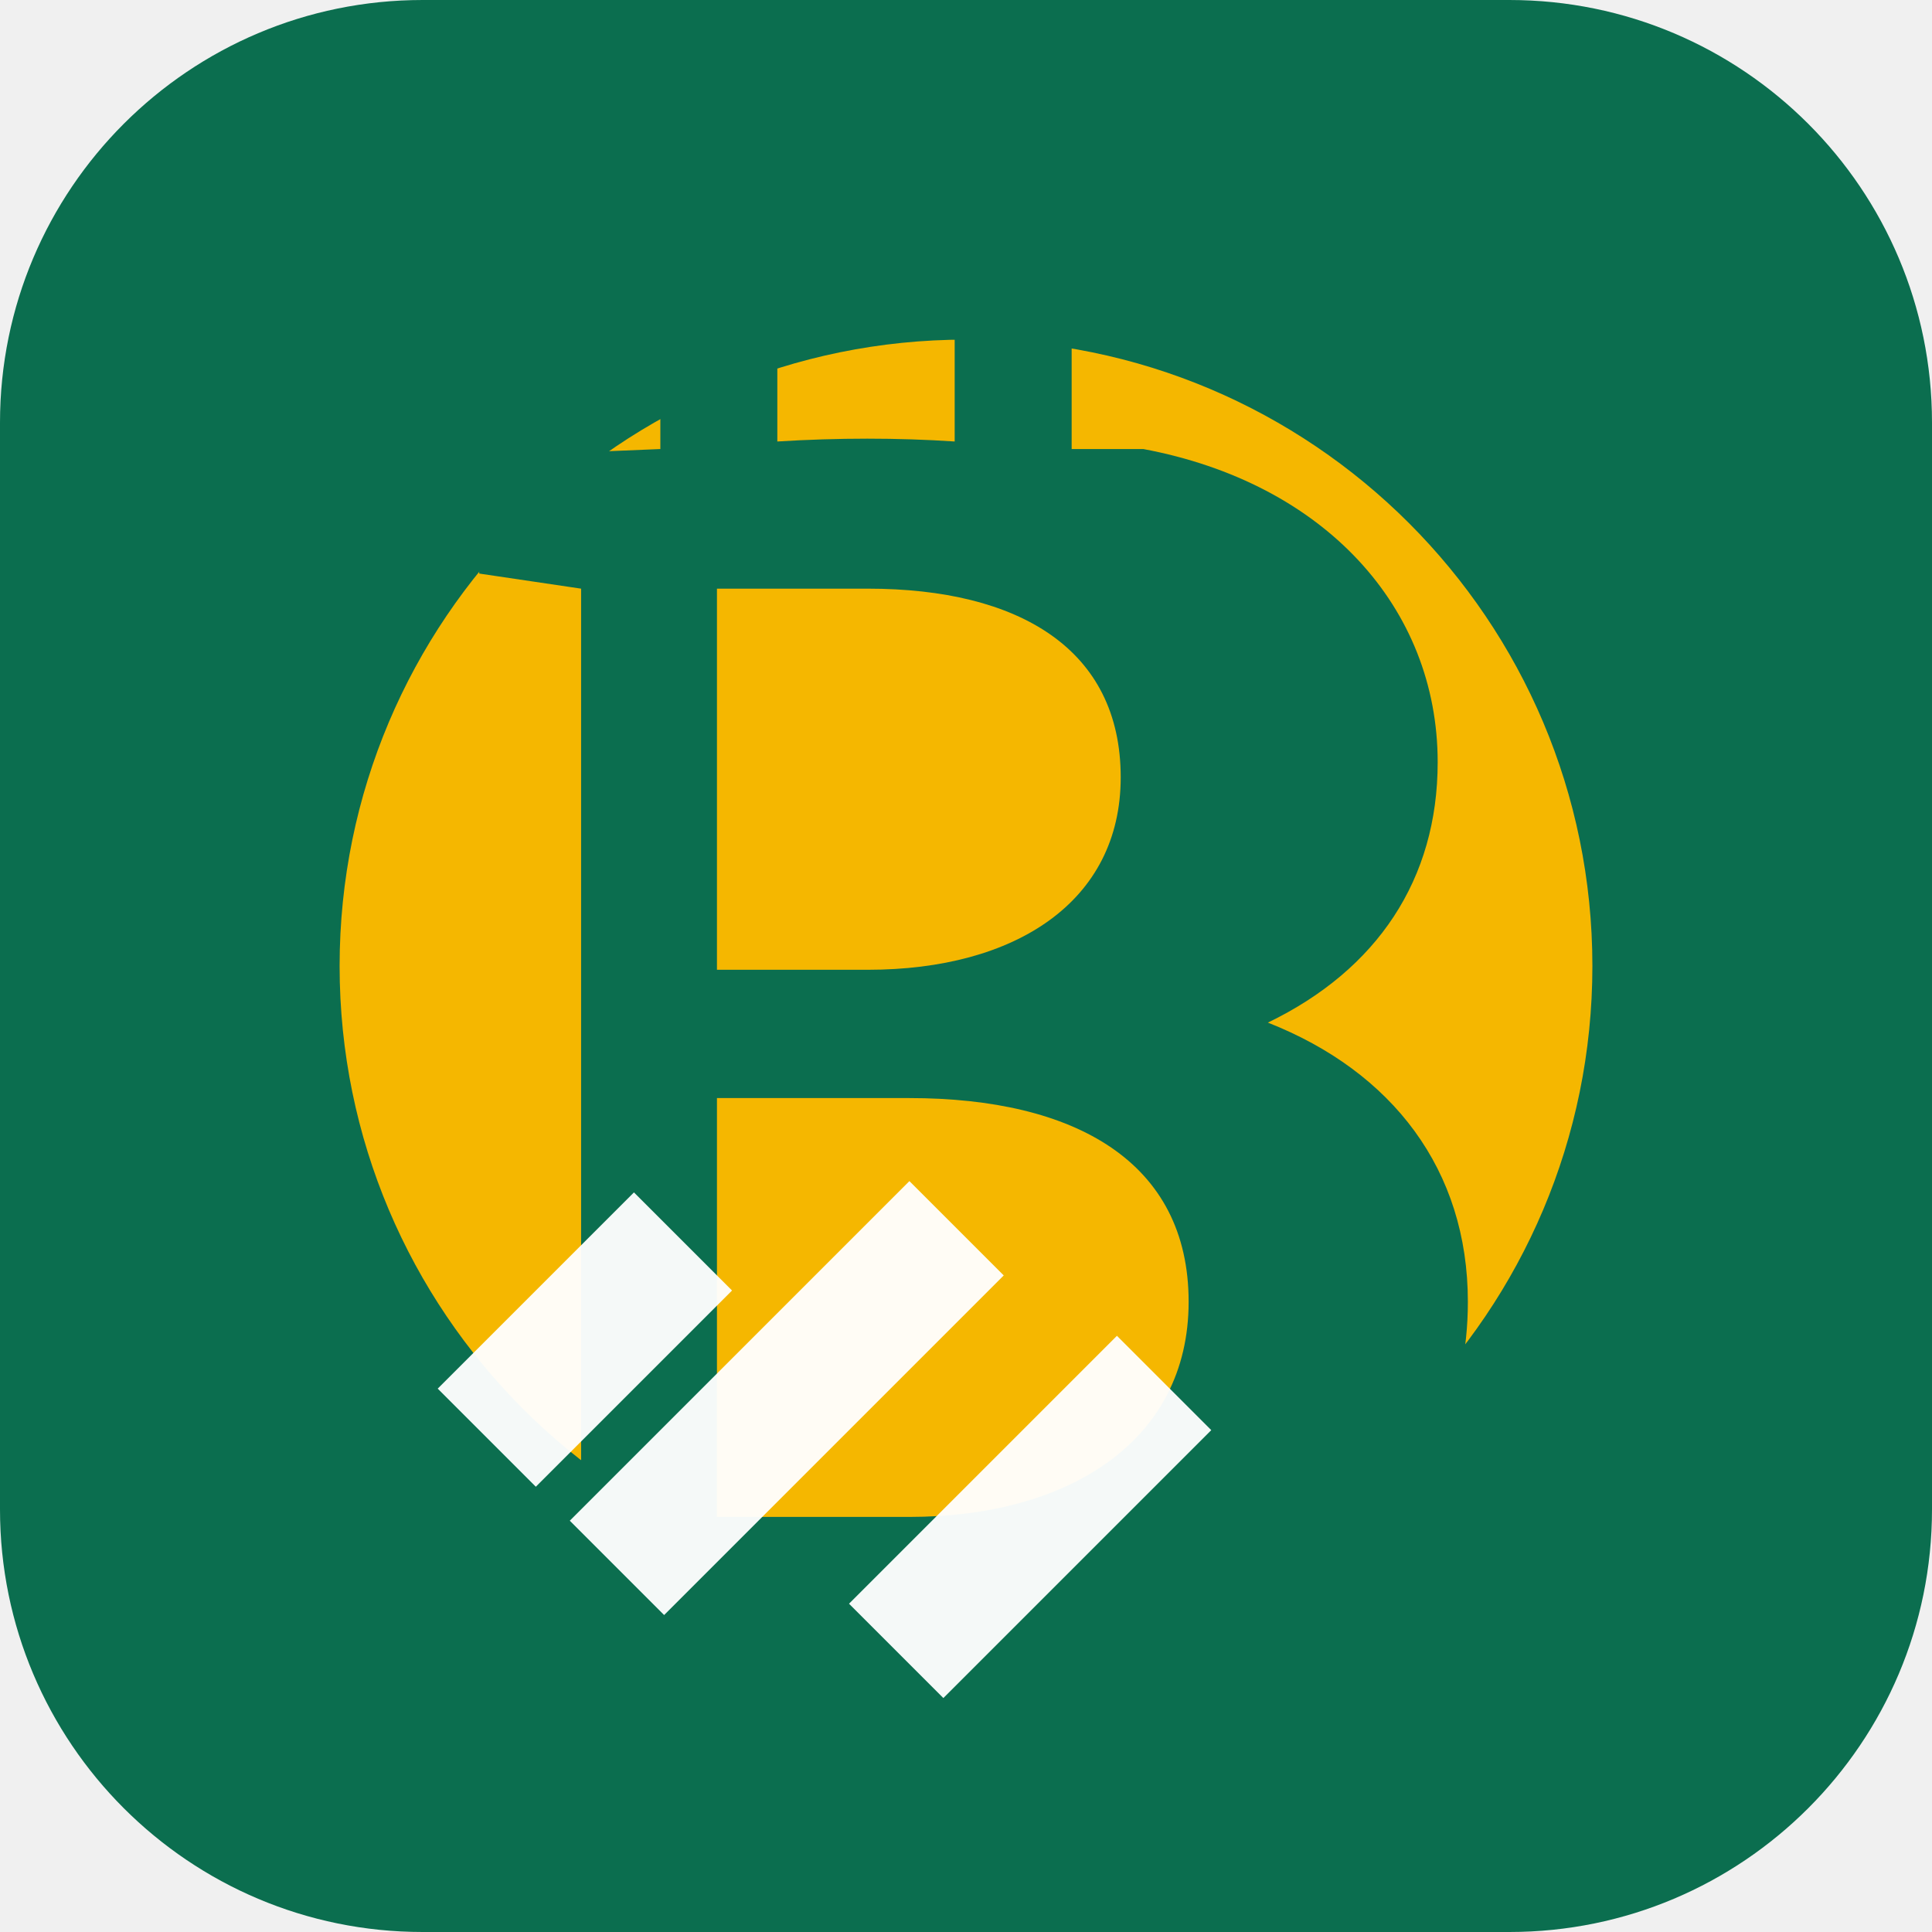
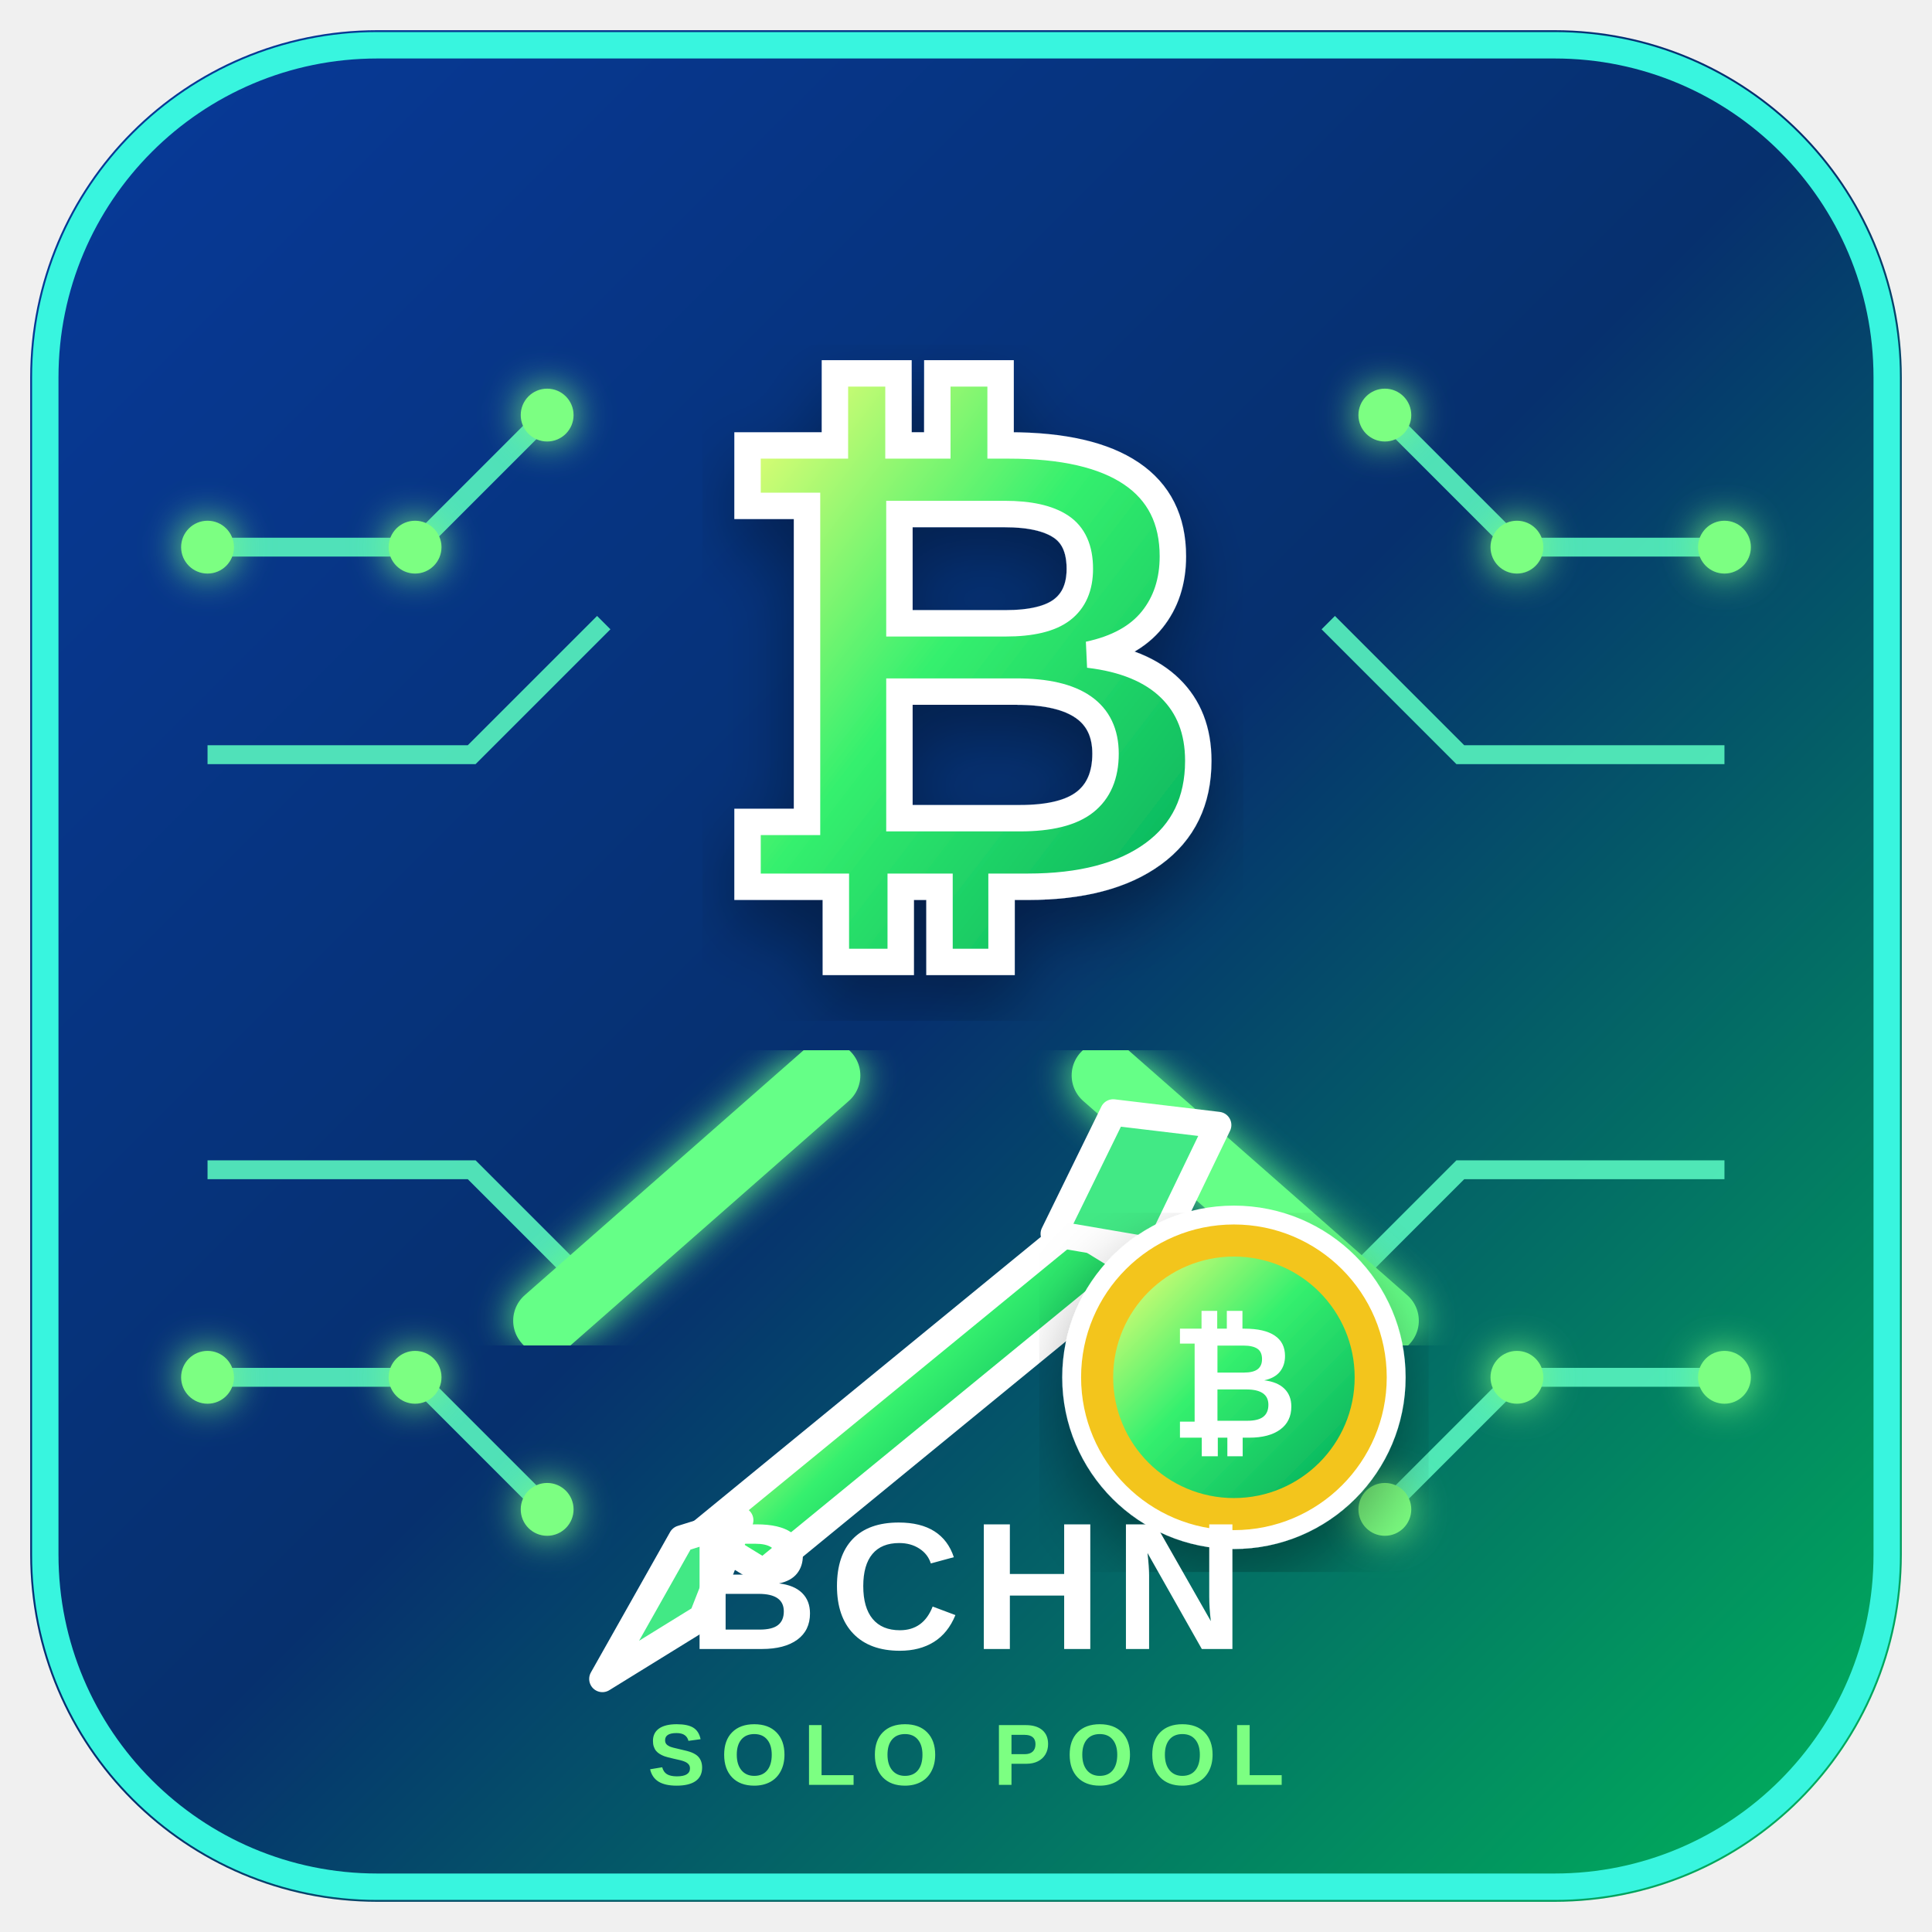
- <svg xmlns="http://www.w3.org/2000/svg" viewBox="0 0 512 512" role="img" aria-labelledby="title desc">
-   <rect width="512" height="512" rx="112" fill="#0b6e4f" />
-   <circle cx="256" cy="256" r="166" fill="#f5b700" />
-   <path fill="#0b6e4f" d="M303 119c48 9 78 42 78 83 0 31-16 55-45 69 33 13 53 39 53 74 0 52-42 86-105 95v38h-31v-35c-15 1-31 1-47 0v35h-31v-42l-48-2v-31l27-4V156l-27-4v-31l48-2V82h31v35c16-1 32-1 47 0V82h31v37zm-113 37v101h40c39 0 67-18 67-51 0-34-27-50-67-50h-40zm0 135v111h51c42 0 74-20 74-57 0-37-30-54-74-54h-51z" />
-   <path fill="#fff" opacity=".96" d="M116 368l52-52 26 26-52 52z" />
-   <path fill="#fff" opacity=".96" d="M151 403l90-90 25 25-90 90z" />
-   <path fill="#fff" opacity=".96" d="M225 425l71-71 25 25-71 71z" />
+ <svg xmlns="http://www.w3.org/2000/svg" viewBox="0 0 512 512">
+   <defs>
+     <linearGradient id="bg" x1="0" y1="0" x2="1" y2="1">
+       <stop stop-color="#073a9b" />
+       <stop offset=".5" stop-color="#06306e" />
+       <stop offset="1" stop-color="#00b85a" />
+     </linearGradient>
+     <linearGradient id="coin" x1="0" y1="0" x2="1" y2="1">
+       <stop stop-color="#f9ff75" />
+       <stop offset=".45" stop-color="#35f06e" />
+       <stop offset="1" stop-color="#00a95c" />
+     </linearGradient>
+     <filter id="glow">
+       <feGaussianBlur stdDeviation="5" result="b" />
+       <feMerge>
+         <feMergeNode in="b" />
+         <feMergeNode in="SourceGraphic" />
+       </feMerge>
+     </filter>
+     <filter id="shadow">
+       <feDropShadow dx="0" dy="8" stdDeviation="9" flood-opacity=".35" />
+     </filter>
+   </defs>
+   <rect x="8" y="8" width="496" height="496" rx="92" fill="url(#bg)" />
+   <rect x="12" y="12" width="488" height="488" rx="88" fill="none" stroke="#38f5df" stroke-width="7" />
+   <g fill="none" stroke="#58f4bf" stroke-width="5" opacity=".9">
+     <path d="M55 145h55l35-35M55 200h70l35-35M55 365h55l35 35M55 310h70l35 35" />
+     <path d="M457 145h-55l-35-35M457 200h-70l-35-35M457 365h-55l-35 35M457 310h-70l-35 35" />
+   </g>
+   <g fill="#7cff82" filter="url(#glow)">
+     <circle cx="55" cy="145" r="7" />
+     <circle cx="110" cy="145" r="7" />
+     <circle cx="145" cy="110" r="7" />
+     <circle cx="457" cy="145" r="7" />
+     <circle cx="402" cy="145" r="7" />
+     <circle cx="367" cy="110" r="7" />
+     <circle cx="55" cy="365" r="7" />
+     <circle cx="110" cy="365" r="7" />
+     <circle cx="145" cy="400" r="7" />
+     <circle cx="457" cy="365" r="7" />
+     <circle cx="402" cy="365" r="7" />
+     <circle cx="367" cy="400" r="7" />
+   </g>
+   <g filter="url(#shadow)">
+     <text x="256" y="235" text-anchor="middle" font-family="Arial,sans-serif" font-size="170" font-weight="900" fill="url(#coin)" stroke="#fff" stroke-width="7">₿</text>
+   </g>
+   <g stroke="#65ff87" stroke-width="18" stroke-linecap="round" fill="none" filter="url(#glow)">
+     <path d="M145 350l74-65" />
+     <path d="M367 350l-74-65" />
+   </g>
+   <g transform="rotate(-28 256 345)" stroke="#fff" stroke-width="7" stroke-linejoin="round">
+     <path d="M165 366l125-25 10 17-125 25z" fill="url(#coin)" />
+     <path d="M160 365l-36 23 31-2 21-18z" fill="#42e985" />
+     <path d="M285 340l29-21 23 16-30 22z" fill="#42e985" />
+   </g>
+   <g transform="translate(327 365)" filter="url(#shadow)">
+     <circle r="43" fill="#f3c51b" stroke="#fff" stroke-width="5" />
+     <circle r="32" fill="url(#coin)" />
+     <text x="0" y="16" text-anchor="middle" font-family="Arial,sans-serif" font-size="42" font-weight="900" fill="#fff">₿</text>
+   </g>
+   <g transform="translate(256 437)">
+     <text x="0" y="0" text-anchor="middle" font-family="Arial,sans-serif" font-size="48" font-weight="900" fill="#fff" letter-spacing="3">BCHN</text>
+     <text x="0" y="36" text-anchor="middle" font-family="Arial,sans-serif" font-size="23" font-weight="800" fill="#7cff82" letter-spacing="4">SOLO POOL</text>
+   </g>
</svg>
